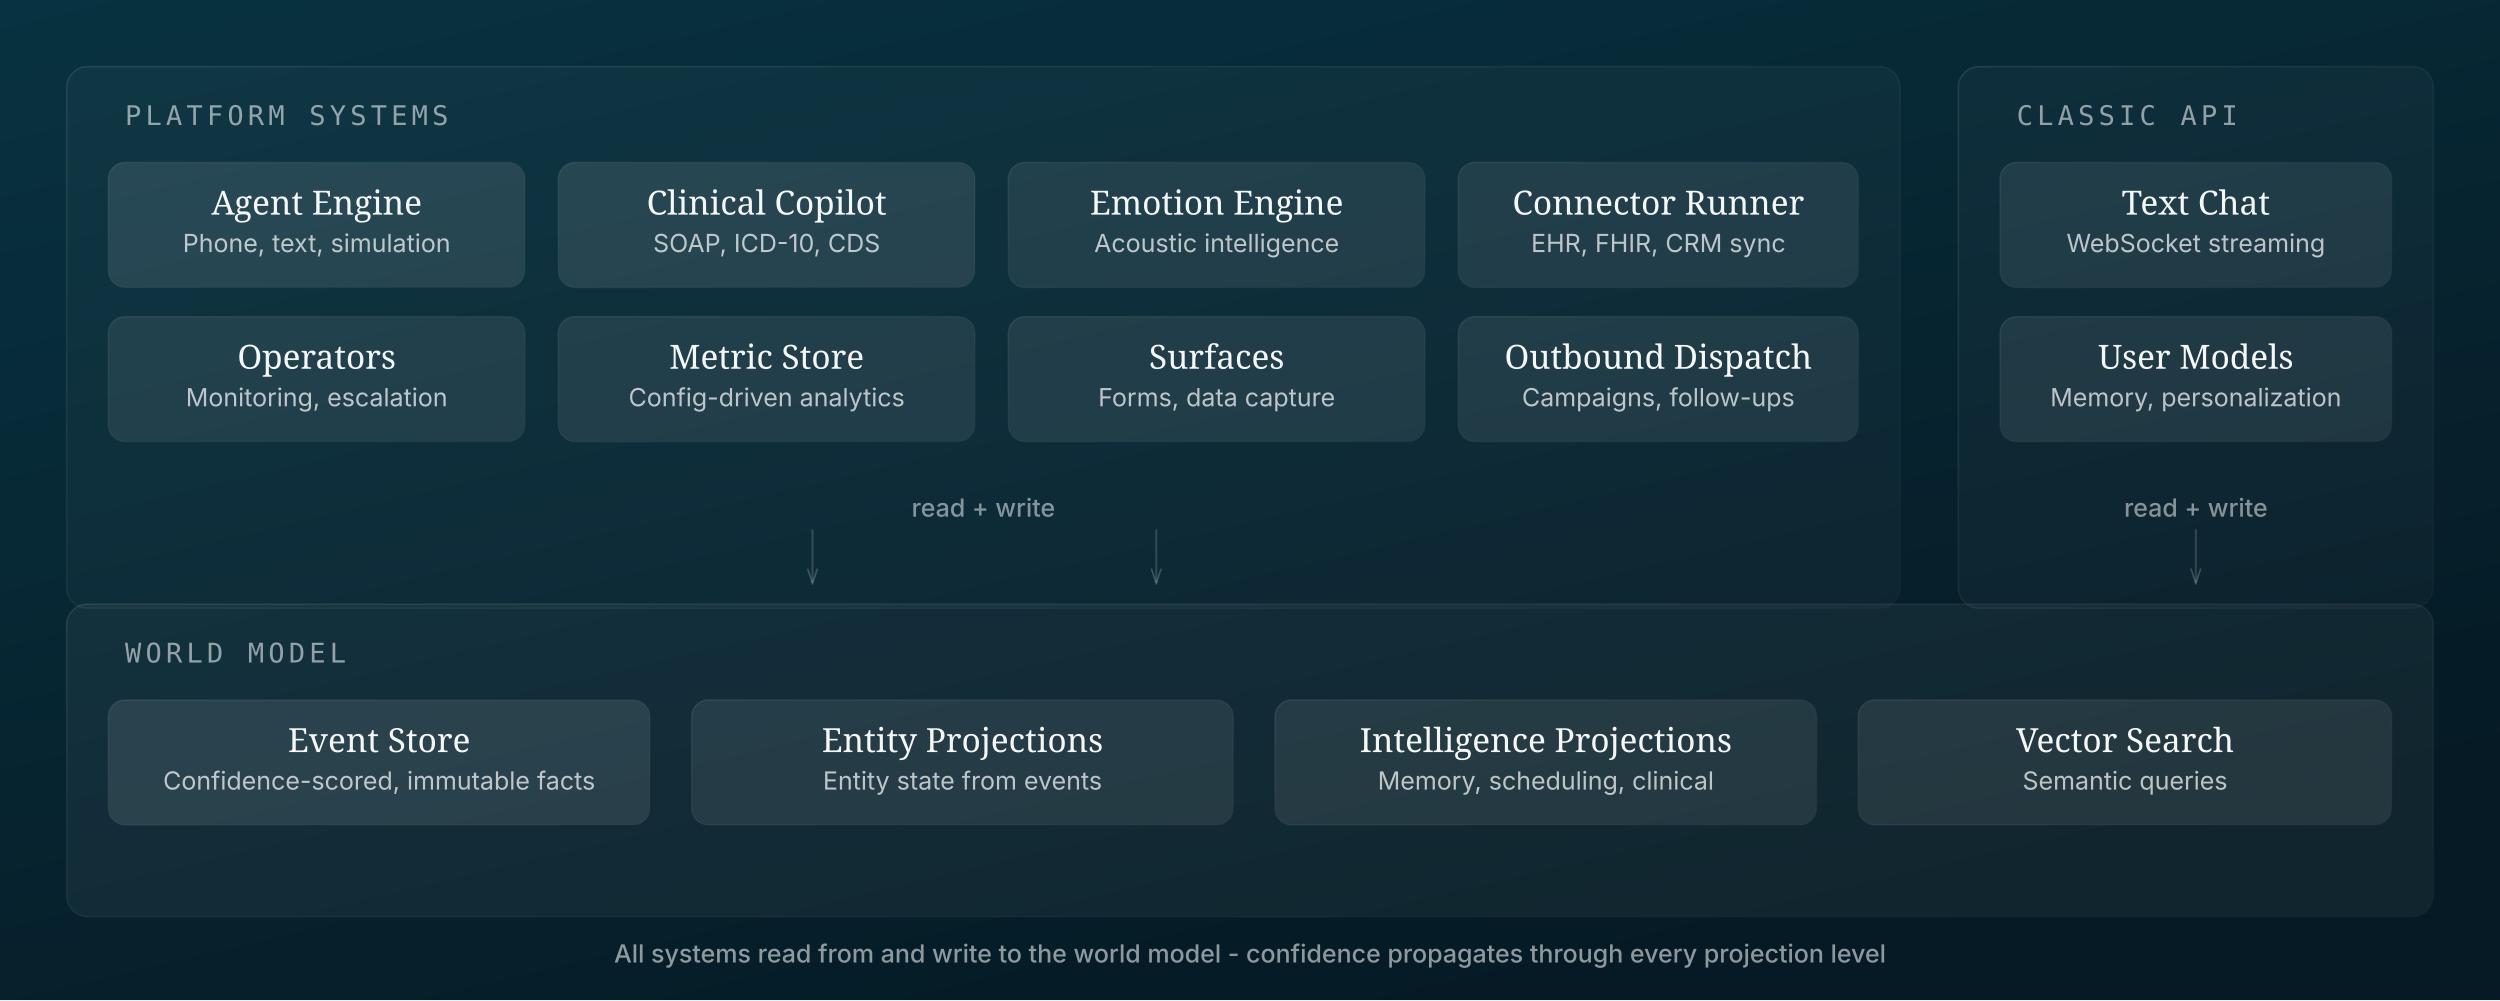
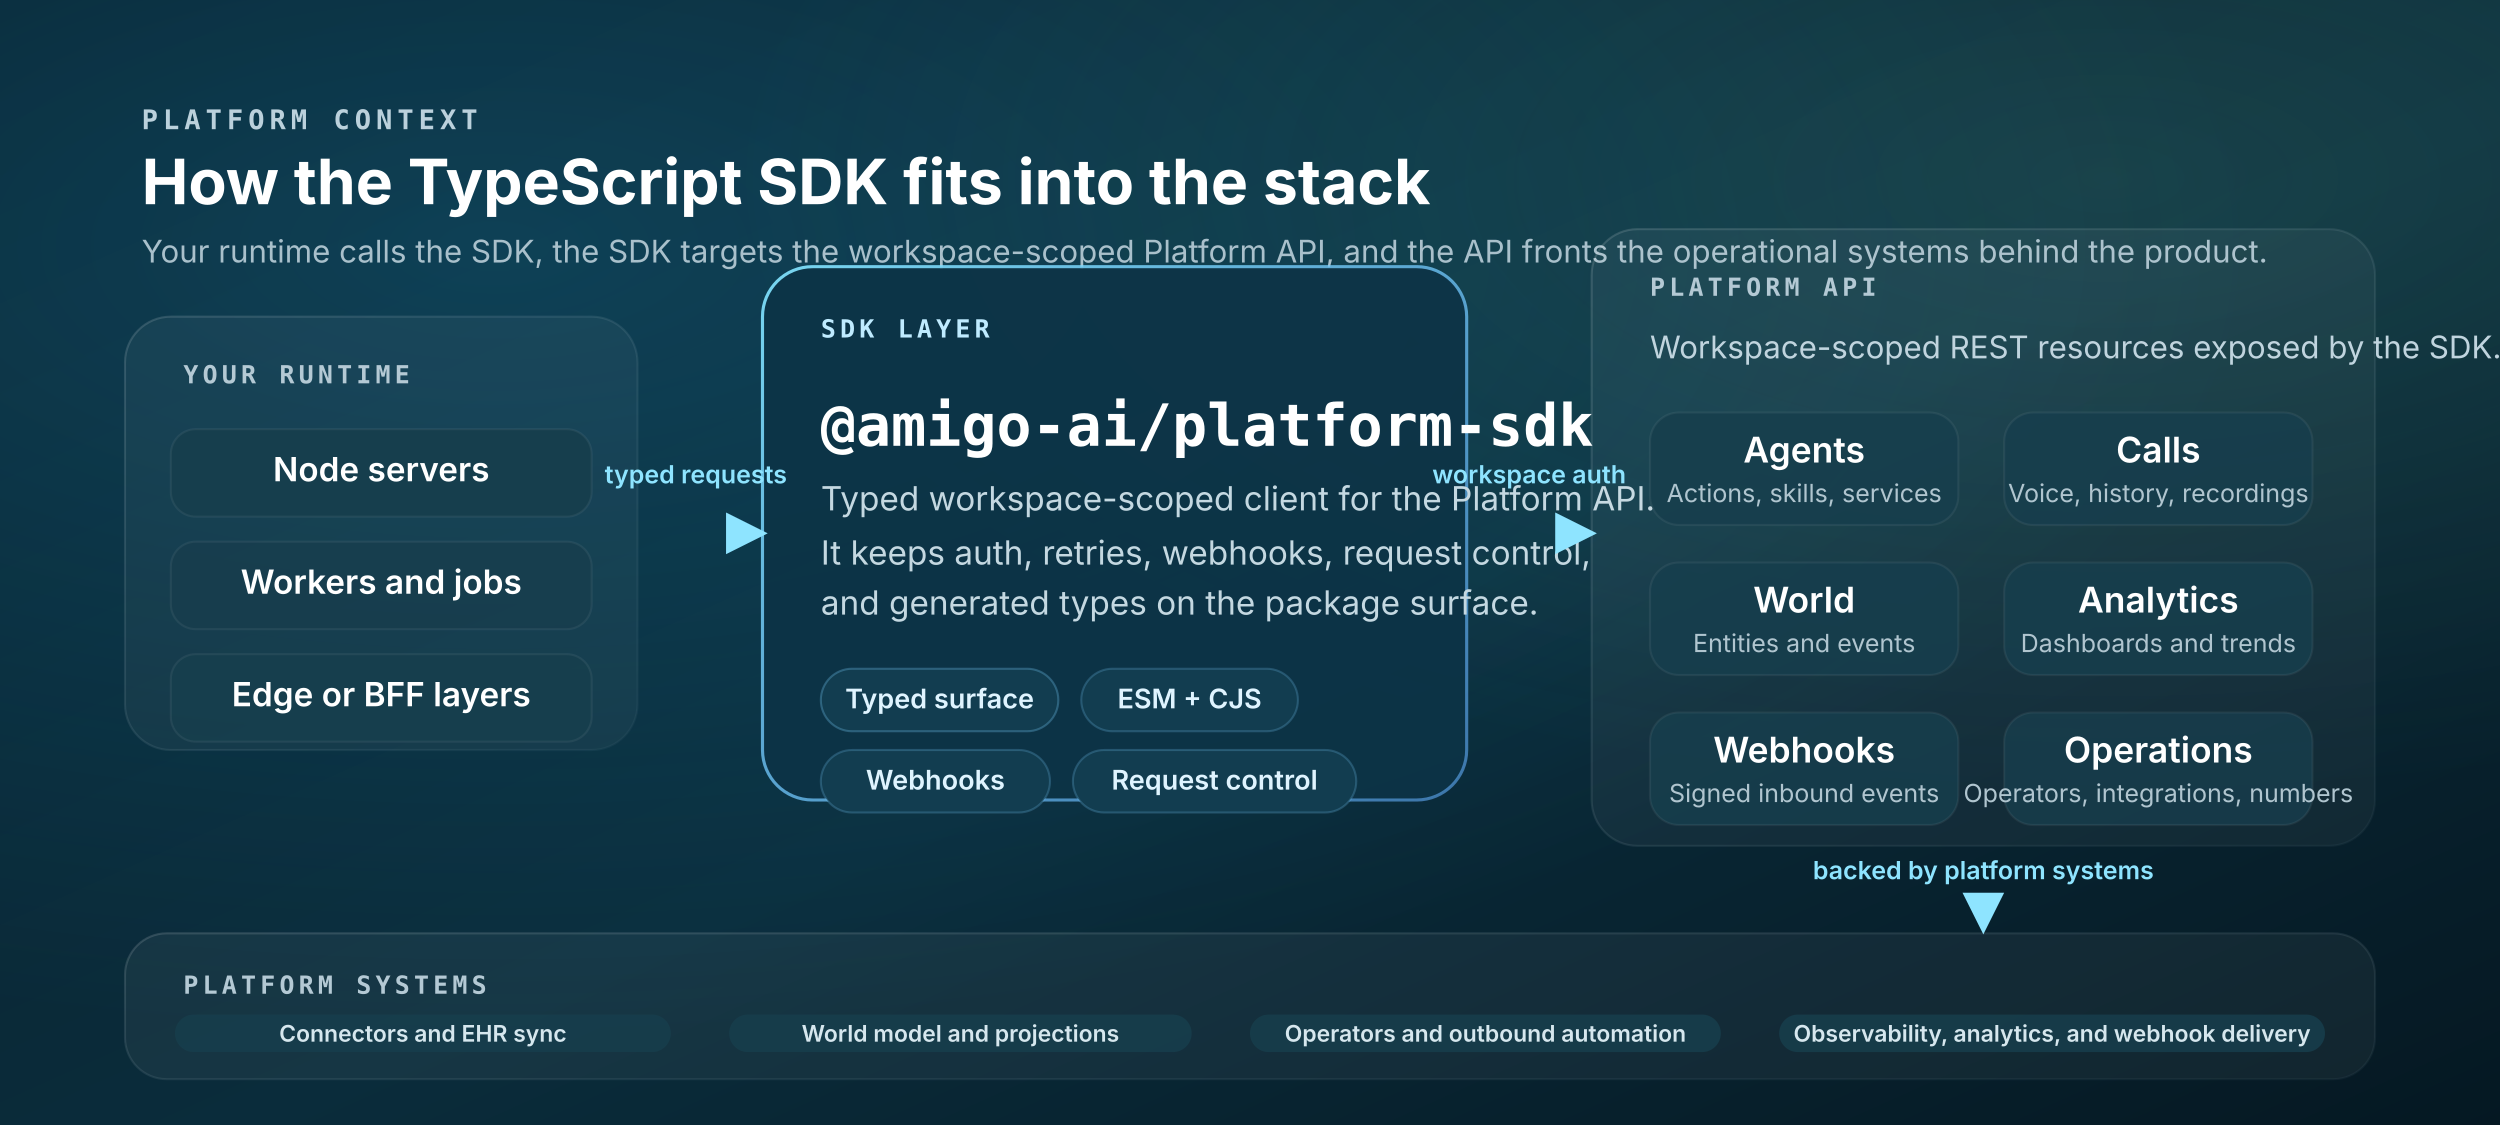
- <svg xmlns="http://www.w3.org/2000/svg" width="1200" height="480" viewBox="0 0 1200 480">
+ <svg xmlns="http://www.w3.org/2000/svg" width="1200" height="540" viewBox="0 0 1200 540">
  <defs>
-     <linearGradient id="bg" x1="0" y1="0" x2="0.6" y2="1">
-       <stop offset="0%" stop-color="#083241" />
-       <stop offset="100%" stop-color="#051A24" />
+     <linearGradient id="bg" x1="0" y1="0" x2="1" y2="1">
+       <stop offset="0%" stop-color="#081E2A" />
+       <stop offset="55%" stop-color="#0A2C3B" />
+       <stop offset="100%" stop-color="#051822" />
    </linearGradient>
-     <linearGradient id="strokeGrad" x1="0" y1="0" x2="1" y2="1">
-       <stop offset="0%" stop-color="white" stop-opacity="0.1" />
-       <stop offset="100%" stop-color="#999" stop-opacity="0.04" />
+     <radialGradient id="glowLeft" cx="0.2" cy="0.22" r="0.7">
+       <stop offset="0%" stop-color="#26C6FF" stop-opacity="0.18" />
+       <stop offset="100%" stop-color="#26C6FF" stop-opacity="0" />
+     </radialGradient>
+     <radialGradient id="glowRight" cx="0.84" cy="0.16" r="0.55">
+       <stop offset="0%" stop-color="#7DE1B5" stop-opacity="0.12" />
+       <stop offset="100%" stop-color="#7DE1B5" stop-opacity="0" />
+     </radialGradient>
+     <linearGradient id="panelStroke" x1="0" y1="0" x2="1" y2="1">
+       <stop offset="0%" stop-color="#FFFFFF" stop-opacity="0.14" />
+       <stop offset="100%" stop-color="#92B4C3" stop-opacity="0.06" />
    </linearGradient>
-     <linearGradient id="strokeGradSubtle" x1="0" y1="0" x2="1" y2="1">
-       <stop offset="0%" stop-color="white" stop-opacity="0.08" />
-       <stop offset="100%" stop-color="#999" stop-opacity="0.03" />
+     <linearGradient id="highlightStroke" x1="0" y1="0" x2="1" y2="1">
+       <stop offset="0%" stop-color="#82E4FF" stop-opacity="0.92" />
+       <stop offset="100%" stop-color="#64AFFF" stop-opacity="0.56" />
    </linearGradient>
-     <marker id="arrow" viewBox="0 0 10 7" refX="9" refY="3.5" markerWidth="8" markerHeight="6" orient="auto-start-reverse">
-       <path d="M 0 0.5 L 9 3.5 L 0 6.5" fill="none" stroke="white" stroke-width="1" opacity="0.2" />
+     <linearGradient id="arrowStroke" x1="0" y1="0" x2="1" y2="0">
+       <stop offset="0%" stop-color="#8EE4FF" />
+       <stop offset="100%" stop-color="#7FC8FF" />
+     </linearGradient>
+     <marker id="arrow" viewBox="0 0 12 12" refX="10.5" refY="6" markerWidth="8" markerHeight="8" orient="auto">
+       <path d="M 0 0 L 12 6 L 0 12 z" fill="#8EE4FF" />
    </marker>
  </defs>
-   <rect width="1200" height="480" fill="url(#bg)" />
-   <rect x="32" y="32" width="880" height="260" rx="10" fill="white" fill-opacity="0.03" stroke="url(#strokeGrad)" stroke-width="0.75" />
-   <text x="60" y="60" font-family="'Diatype Mono', 'SF Mono', monospace" font-size="13" font-weight="500" fill="white" fill-opacity="0.55" letter-spacing="2">PLATFORM SYSTEMS</text>
-   <rect x="52" y="78" width="200" height="60" rx="8" fill="white" fill-opacity="0.1" stroke="url(#strokeGradSubtle)" stroke-width="0.75" />
-   <text x="152" y="103" text-anchor="middle" font-family="'Flecha S', Georgia, serif" font-size="16" fill="white" fill-opacity="0.95">Agent Engine</text>
-   <text x="152" y="121" text-anchor="middle" font-family="Inter, sans-serif" font-size="12" fill="white" fill-opacity="0.7">Phone, text, simulation</text>
-   <rect x="268" y="78" width="200" height="60" rx="8" fill="white" fill-opacity="0.1" stroke="url(#strokeGradSubtle)" stroke-width="0.75" />
-   <text x="368" y="103" text-anchor="middle" font-family="'Flecha S', Georgia, serif" font-size="16" fill="white" fill-opacity="0.95">Clinical Copilot</text>
-   <text x="368" y="121" text-anchor="middle" font-family="Inter, sans-serif" font-size="12" fill="white" fill-opacity="0.7">SOAP, ICD-10, CDS</text>
-   <rect x="484" y="78" width="200" height="60" rx="8" fill="white" fill-opacity="0.08" stroke="url(#strokeGradSubtle)" stroke-width="0.75" />
-   <text x="584" y="103" text-anchor="middle" font-family="'Flecha S', Georgia, serif" font-size="16" fill="white" fill-opacity="0.95">Emotion Engine</text>
-   <text x="584" y="121" text-anchor="middle" font-family="Inter, sans-serif" font-size="12" fill="white" fill-opacity="0.7">Acoustic intelligence</text>
-   <rect x="700" y="78" width="192" height="60" rx="8" fill="white" fill-opacity="0.08" stroke="url(#strokeGradSubtle)" stroke-width="0.75" />
-   <text x="796" y="103" text-anchor="middle" font-family="'Flecha S', Georgia, serif" font-size="16" fill="white" fill-opacity="0.95">Connector Runner</text>
-   <text x="796" y="121" text-anchor="middle" font-family="Inter, sans-serif" font-size="12" fill="white" fill-opacity="0.7">EHR, FHIR, CRM sync</text>
-   <rect x="52" y="152" width="200" height="60" rx="8" fill="white" fill-opacity="0.08" stroke="url(#strokeGradSubtle)" stroke-width="0.75" />
-   <text x="152" y="177" text-anchor="middle" font-family="'Flecha S', Georgia, serif" font-size="16" fill="white" fill-opacity="0.95">Operators</text>
-   <text x="152" y="195" text-anchor="middle" font-family="Inter, sans-serif" font-size="12" fill="white" fill-opacity="0.7">Monitoring, escalation</text>
-   <rect x="268" y="152" width="200" height="60" rx="8" fill="white" fill-opacity="0.08" stroke="url(#strokeGradSubtle)" stroke-width="0.75" />
-   <text x="368" y="177" text-anchor="middle" font-family="'Flecha S', Georgia, serif" font-size="16" fill="white" fill-opacity="0.95">Metric Store</text>
-   <text x="368" y="195" text-anchor="middle" font-family="Inter, sans-serif" font-size="12" fill="white" fill-opacity="0.7">Config-driven analytics</text>
-   <rect x="484" y="152" width="200" height="60" rx="8" fill="white" fill-opacity="0.08" stroke="url(#strokeGradSubtle)" stroke-width="0.75" />
-   <text x="584" y="177" text-anchor="middle" font-family="'Flecha S', Georgia, serif" font-size="16" fill="white" fill-opacity="0.95">Surfaces</text>
-   <text x="584" y="195" text-anchor="middle" font-family="Inter, sans-serif" font-size="12" fill="white" fill-opacity="0.7">Forms, data capture</text>
-   <rect x="700" y="152" width="192" height="60" rx="8" fill="white" fill-opacity="0.08" stroke="url(#strokeGradSubtle)" stroke-width="0.75" />
-   <text x="796" y="177" text-anchor="middle" font-family="'Flecha S', Georgia, serif" font-size="16" fill="white" fill-opacity="0.95">Outbound Dispatch</text>
-   <text x="796" y="195" text-anchor="middle" font-family="Inter, sans-serif" font-size="12" fill="white" fill-opacity="0.7">Campaigns, follow-ups</text>
-   <text x="472" y="248" text-anchor="middle" font-family="Inter, sans-serif" font-size="12" font-weight="500" fill="white" fill-opacity="0.5">read + write</text>
-   <line x1="390" y1="254" x2="390" y2="280" stroke="white" stroke-width="1" stroke-opacity="0.15" marker-end="url(#arrow)" />
-   <line x1="555" y1="254" x2="555" y2="280" stroke="white" stroke-width="1" stroke-opacity="0.15" marker-end="url(#arrow)" />
-   <rect x="940" y="32" width="228" height="260" rx="10" fill="white" fill-opacity="0.03" stroke="url(#strokeGrad)" stroke-width="0.75" />
-   <text x="968" y="60" font-family="'Diatype Mono', 'SF Mono', monospace" font-size="13" font-weight="500" fill="white" fill-opacity="0.55" letter-spacing="2">CLASSIC API</text>
-   <rect x="960" y="78" width="188" height="60" rx="8" fill="white" fill-opacity="0.08" stroke="url(#strokeGradSubtle)" stroke-width="0.75" />
-   <text x="1054" y="103" text-anchor="middle" font-family="'Flecha S', Georgia, serif" font-size="16" fill="white" fill-opacity="0.95">Text Chat</text>
-   <text x="1054" y="121" text-anchor="middle" font-family="Inter, sans-serif" font-size="12" fill="white" fill-opacity="0.7">WebSocket streaming</text>
-   <rect x="960" y="152" width="188" height="60" rx="8" fill="white" fill-opacity="0.08" stroke="url(#strokeGradSubtle)" stroke-width="0.75" />
-   <text x="1054" y="177" text-anchor="middle" font-family="'Flecha S', Georgia, serif" font-size="16" fill="white" fill-opacity="0.95">User Models</text>
-   <text x="1054" y="195" text-anchor="middle" font-family="Inter, sans-serif" font-size="12" fill="white" fill-opacity="0.7">Memory, personalization</text>
-   <text x="1054" y="248" text-anchor="middle" font-family="Inter, sans-serif" font-size="12" font-weight="500" fill="white" fill-opacity="0.5">read + write</text>
-   <line x1="1054" y1="254" x2="1054" y2="280" stroke="white" stroke-width="1" stroke-opacity="0.15" marker-end="url(#arrow)" />
-   <rect x="32" y="290" width="1136" height="150" rx="10" fill="white" fill-opacity="0.05" stroke="url(#strokeGrad)" stroke-width="0.75" />
-   <text x="60" y="318" font-family="'Diatype Mono', 'SF Mono', monospace" font-size="13" font-weight="500" fill="white" fill-opacity="0.55" letter-spacing="2">WORLD MODEL</text>
-   <rect x="52" y="336" width="260" height="60" rx="8" fill="white" fill-opacity="0.1" stroke="url(#strokeGradSubtle)" stroke-width="0.75" />
-   <text x="182" y="361" text-anchor="middle" font-family="'Flecha S', Georgia, serif" font-size="16" fill="white" fill-opacity="0.95">Event Store</text>
-   <text x="182" y="379" text-anchor="middle" font-family="Inter, sans-serif" font-size="12" fill="white" fill-opacity="0.7">Confidence-scored, immutable facts</text>
-   <rect x="332" y="336" width="260" height="60" rx="8" fill="white" fill-opacity="0.08" stroke="url(#strokeGradSubtle)" stroke-width="0.75" />
-   <text x="462" y="361" text-anchor="middle" font-family="'Flecha S', Georgia, serif" font-size="16" fill="white" fill-opacity="0.95">Entity Projections</text>
-   <text x="462" y="379" text-anchor="middle" font-family="Inter, sans-serif" font-size="12" fill="white" fill-opacity="0.7">Entity state from events</text>
-   <rect x="612" y="336" width="260" height="60" rx="8" fill="white" fill-opacity="0.08" stroke="url(#strokeGradSubtle)" stroke-width="0.75" />
-   <text x="742" y="361" text-anchor="middle" font-family="'Flecha S', Georgia, serif" font-size="16" fill="white" fill-opacity="0.95">Intelligence Projections</text>
-   <text x="742" y="379" text-anchor="middle" font-family="Inter, sans-serif" font-size="12" fill="white" fill-opacity="0.7">Memory, scheduling, clinical</text>
-   <rect x="892" y="336" width="256" height="60" rx="8" fill="white" fill-opacity="0.08" stroke="url(#strokeGradSubtle)" stroke-width="0.75" />
-   <text x="1020" y="361" text-anchor="middle" font-family="'Flecha S', Georgia, serif" font-size="16" fill="white" fill-opacity="0.95">Vector Search</text>
-   <text x="1020" y="379" text-anchor="middle" font-family="Inter, sans-serif" font-size="12" fill="white" fill-opacity="0.7">Semantic queries</text>
-   <text x="600" y="462" text-anchor="middle" font-family="Inter, sans-serif" font-size="12" font-weight="500" fill="white" fill-opacity="0.55">All systems read from and write to the world model - confidence propagates through every projection level</text>
+   <rect width="1200" height="540" fill="url(#bg)" />
+   <rect width="1200" height="540" fill="url(#glowLeft)" />
+   <rect width="1200" height="540" fill="url(#glowRight)" />
+   <text x="68" y="62" font-family="'SFMono-Regular', Menlo, monospace" font-size="13" font-weight="600" fill="#BBD1DC" letter-spacing="2.4">PLATFORM CONTEXT</text>
+   <text x="68" y="98" font-family="'Inter', 'Helvetica Neue', Arial, sans-serif" font-size="30" font-weight="700" fill="white">How the TypeScript SDK fits into the stack</text>
+   <text x="68" y="126" font-family="'Inter', 'Helvetica Neue', Arial, sans-serif" font-size="15" fill="#A9C0CB">Your runtime calls the SDK, the SDK targets the workspace-scoped Platform API, and the API fronts the operational systems behind the product.</text>
+   <rect x="60" y="152" width="246" height="208" rx="22" fill="white" fill-opacity="0.045" stroke="url(#panelStroke)" stroke-width="1" />
+   <text x="88" y="184" font-family="'SFMono-Regular', Menlo, monospace" font-size="12" font-weight="600" fill="#B4C9D4" letter-spacing="2">YOUR RUNTIME</text>
+   <rect x="82" y="206" width="202" height="42" rx="12" fill="#173E4D" fill-opacity="0.95" stroke="white" stroke-opacity="0.06" />
+   <text x="183" y="231" text-anchor="middle" font-family="'Inter', 'Helvetica Neue', Arial, sans-serif" font-size="16" font-weight="600" fill="white">Node servers</text>
+   <rect x="82" y="260" width="202" height="42" rx="12" fill="#173E4D" fill-opacity="0.88" stroke="white" stroke-opacity="0.06" />
+   <text x="183" y="285" text-anchor="middle" font-family="'Inter', 'Helvetica Neue', Arial, sans-serif" font-size="16" font-weight="600" fill="white">Workers and jobs</text>
+   <rect x="82" y="314" width="202" height="42" rx="12" fill="#173E4D" fill-opacity="0.82" stroke="white" stroke-opacity="0.06" />
+   <text x="183" y="339" text-anchor="middle" font-family="'Inter', 'Helvetica Neue', Arial, sans-serif" font-size="16" font-weight="600" fill="white">Edge or BFF layers</text>
+   <rect x="366" y="128" width="338" height="256" rx="24" fill="#0D3446" fill-opacity="0.9" stroke="url(#highlightStroke)" stroke-width="1.5" />
+   <text x="394" y="162" font-family="'SFMono-Regular', Menlo, monospace" font-size="12" font-weight="600" fill="#BFEBFF" letter-spacing="2">SDK LAYER</text>
+   <text x="394" y="214" font-family="'SFMono-Regular', Menlo, monospace" font-size="28" font-weight="700" fill="white">@amigo-ai/platform-sdk</text>
+   <text x="394" y="245" font-family="'Inter', 'Helvetica Neue', Arial, sans-serif" font-size="16" fill="#C4D8E1">Typed workspace-scoped client for the Platform API.</text>
+   <text x="394" y="271" font-family="'Inter', 'Helvetica Neue', Arial, sans-serif" font-size="16" fill="#C4D8E1">It keeps auth, retries, webhooks, request control,</text>
+   <text x="394" y="295" font-family="'Inter', 'Helvetica Neue', Arial, sans-serif" font-size="16" fill="#C4D8E1">and generated types on the package surface.</text>
+   <rect x="394" y="321" width="114" height="30" rx="15" fill="#123D50" stroke="#7CCFFF" stroke-opacity="0.28" />
+   <text x="451" y="340" text-anchor="middle" font-family="'Inter', 'Helvetica Neue', Arial, sans-serif" font-size="13" font-weight="600" fill="#DFF4FF">Typed surface</text>
+   <rect x="519" y="321" width="104" height="30" rx="15" fill="#123D50" stroke="#7CCFFF" stroke-opacity="0.22" />
+   <text x="571" y="340" text-anchor="middle" font-family="'Inter', 'Helvetica Neue', Arial, sans-serif" font-size="13" font-weight="600" fill="#DFF4FF">ESM + CJS</text>
+   <rect x="394" y="360" width="110" height="30" rx="15" fill="#123D50" stroke="#7CCFFF" stroke-opacity="0.22" />
+   <text x="449" y="379" text-anchor="middle" font-family="'Inter', 'Helvetica Neue', Arial, sans-serif" font-size="13" font-weight="600" fill="#DFF4FF">Webhooks</text>
+   <rect x="515" y="360" width="136" height="30" rx="15" fill="#123D50" stroke="#7CCFFF" stroke-opacity="0.22" />
+   <text x="583" y="379" text-anchor="middle" font-family="'Inter', 'Helvetica Neue', Arial, sans-serif" font-size="13" font-weight="600" fill="#DFF4FF">Request control</text>
+   <rect x="764" y="110" width="376" height="296" rx="22" fill="white" fill-opacity="0.045" stroke="url(#panelStroke)" stroke-width="1" />
+   <text x="792" y="142" font-family="'SFMono-Regular', Menlo, monospace" font-size="12" font-weight="600" fill="#B4C9D4" letter-spacing="2">PLATFORM API</text>
+   <text x="792" y="172" font-family="'Inter', 'Helvetica Neue', Arial, sans-serif" font-size="15" fill="#C0D4DE">Workspace-scoped REST resources exposed by the SDK.</text>
+   <rect x="792" y="198" width="148" height="54" rx="14" fill="#173E4D" fill-opacity="0.9" stroke="white" stroke-opacity="0.06" />
+   <text x="866" y="222" text-anchor="middle" font-family="'Inter', 'Helvetica Neue', Arial, sans-serif" font-size="17" font-weight="600" fill="white">Agents</text>
+   <text x="866" y="241" text-anchor="middle" font-family="'Inter', 'Helvetica Neue', Arial, sans-serif" font-size="12" fill="#B0C5CF">Actions, skills, services</text>
+   <rect x="962" y="198" width="148" height="54" rx="14" fill="#173E4D" fill-opacity="0.86" stroke="white" stroke-opacity="0.06" />
+   <text x="1036" y="222" text-anchor="middle" font-family="'Inter', 'Helvetica Neue', Arial, sans-serif" font-size="17" font-weight="600" fill="white">Calls</text>
+   <text x="1036" y="241" text-anchor="middle" font-family="'Inter', 'Helvetica Neue', Arial, sans-serif" font-size="12" fill="#B0C5CF">Voice, history, recordings</text>
+   <rect x="792" y="270" width="148" height="54" rx="14" fill="#173E4D" fill-opacity="0.86" stroke="white" stroke-opacity="0.06" />
+   <text x="866" y="294" text-anchor="middle" font-family="'Inter', 'Helvetica Neue', Arial, sans-serif" font-size="17" font-weight="600" fill="white">World</text>
+   <text x="866" y="313" text-anchor="middle" font-family="'Inter', 'Helvetica Neue', Arial, sans-serif" font-size="12" fill="#B0C5CF">Entities and events</text>
+   <rect x="962" y="270" width="148" height="54" rx="14" fill="#173E4D" fill-opacity="0.82" stroke="white" stroke-opacity="0.06" />
+   <text x="1036" y="294" text-anchor="middle" font-family="'Inter', 'Helvetica Neue', Arial, sans-serif" font-size="17" font-weight="600" fill="white">Analytics</text>
+   <text x="1036" y="313" text-anchor="middle" font-family="'Inter', 'Helvetica Neue', Arial, sans-serif" font-size="12" fill="#B0C5CF">Dashboards and trends</text>
+   <rect x="792" y="342" width="148" height="54" rx="14" fill="#173E4D" fill-opacity="0.82" stroke="white" stroke-opacity="0.06" />
+   <text x="866" y="366" text-anchor="middle" font-family="'Inter', 'Helvetica Neue', Arial, sans-serif" font-size="17" font-weight="600" fill="white">Webhooks</text>
+   <text x="866" y="385" text-anchor="middle" font-family="'Inter', 'Helvetica Neue', Arial, sans-serif" font-size="12" fill="#B0C5CF">Signed inbound events</text>
+   <rect x="962" y="342" width="148" height="54" rx="14" fill="#173E4D" fill-opacity="0.78" stroke="white" stroke-opacity="0.06" />
+   <text x="1036" y="366" text-anchor="middle" font-family="'Inter', 'Helvetica Neue', Arial, sans-serif" font-size="17" font-weight="600" fill="white">Operations</text>
+   <text x="1036" y="385" text-anchor="middle" font-family="'Inter', 'Helvetica Neue', Arial, sans-serif" font-size="12" fill="#B0C5CF">Operators, integrations, numbers</text>
+   <path d="M 306 256 C 328 256 344 256 366 256" fill="none" stroke="url(#arrowStroke)" stroke-width="2.5" stroke-linecap="round" marker-end="url(#arrow)" />
+   <text x="334" y="232" text-anchor="middle" font-family="'Inter', 'Helvetica Neue', Arial, sans-serif" font-size="12" font-weight="600" fill="#8EE4FF">typed requests</text>
+   <path d="M 704 256 C 728 256 740 256 764 256" fill="none" stroke="url(#arrowStroke)" stroke-width="2.5" stroke-linecap="round" marker-end="url(#arrow)" />
+   <text x="734" y="232" text-anchor="middle" font-family="'Inter', 'Helvetica Neue', Arial, sans-serif" font-size="12" font-weight="600" fill="#8EE4FF">workspace auth</text>
+   <path d="M 952 406 C 952 420 952 430 952 446" fill="none" stroke="url(#arrowStroke)" stroke-width="2.5" stroke-linecap="round" marker-end="url(#arrow)" />
+   <text x="952" y="422" text-anchor="middle" font-family="'Inter', 'Helvetica Neue', Arial, sans-serif" font-size="12" font-weight="600" fill="#8EE4FF">backed by platform systems</text>
+   <rect x="60" y="448" width="1080" height="70" rx="20" fill="white" fill-opacity="0.05" stroke="url(#panelStroke)" stroke-width="1" />
+   <text x="88" y="477" font-family="'SFMono-Regular', Menlo, monospace" font-size="12" font-weight="600" fill="#B4C9D4" letter-spacing="2">PLATFORM SYSTEMS</text>
+   <rect x="84" y="487" width="238" height="18" rx="9" fill="#173E4D" fill-opacity="0.84" />
+   <text x="203" y="500" text-anchor="middle" font-family="'Inter', 'Helvetica Neue', Arial, sans-serif" font-size="11" font-weight="600" fill="#D6E7EE">Connectors and EHR sync</text>
+   <rect x="350" y="487" width="222" height="18" rx="9" fill="#173E4D" fill-opacity="0.84" />
+   <text x="461" y="500" text-anchor="middle" font-family="'Inter', 'Helvetica Neue', Arial, sans-serif" font-size="11" font-weight="600" fill="#D6E7EE">World model and projections</text>
+   <rect x="600" y="487" width="226" height="18" rx="9" fill="#173E4D" fill-opacity="0.84" />
+   <text x="713" y="500" text-anchor="middle" font-family="'Inter', 'Helvetica Neue', Arial, sans-serif" font-size="11" font-weight="600" fill="#D6E7EE">Operators and outbound automation</text>
+   <rect x="854" y="487" width="262" height="18" rx="9" fill="#173E4D" fill-opacity="0.84" />
+   <text x="985" y="500" text-anchor="middle" font-family="'Inter', 'Helvetica Neue', Arial, sans-serif" font-size="11" font-weight="600" fill="#D6E7EE">Observability, analytics, and webhook delivery</text>
</svg>
